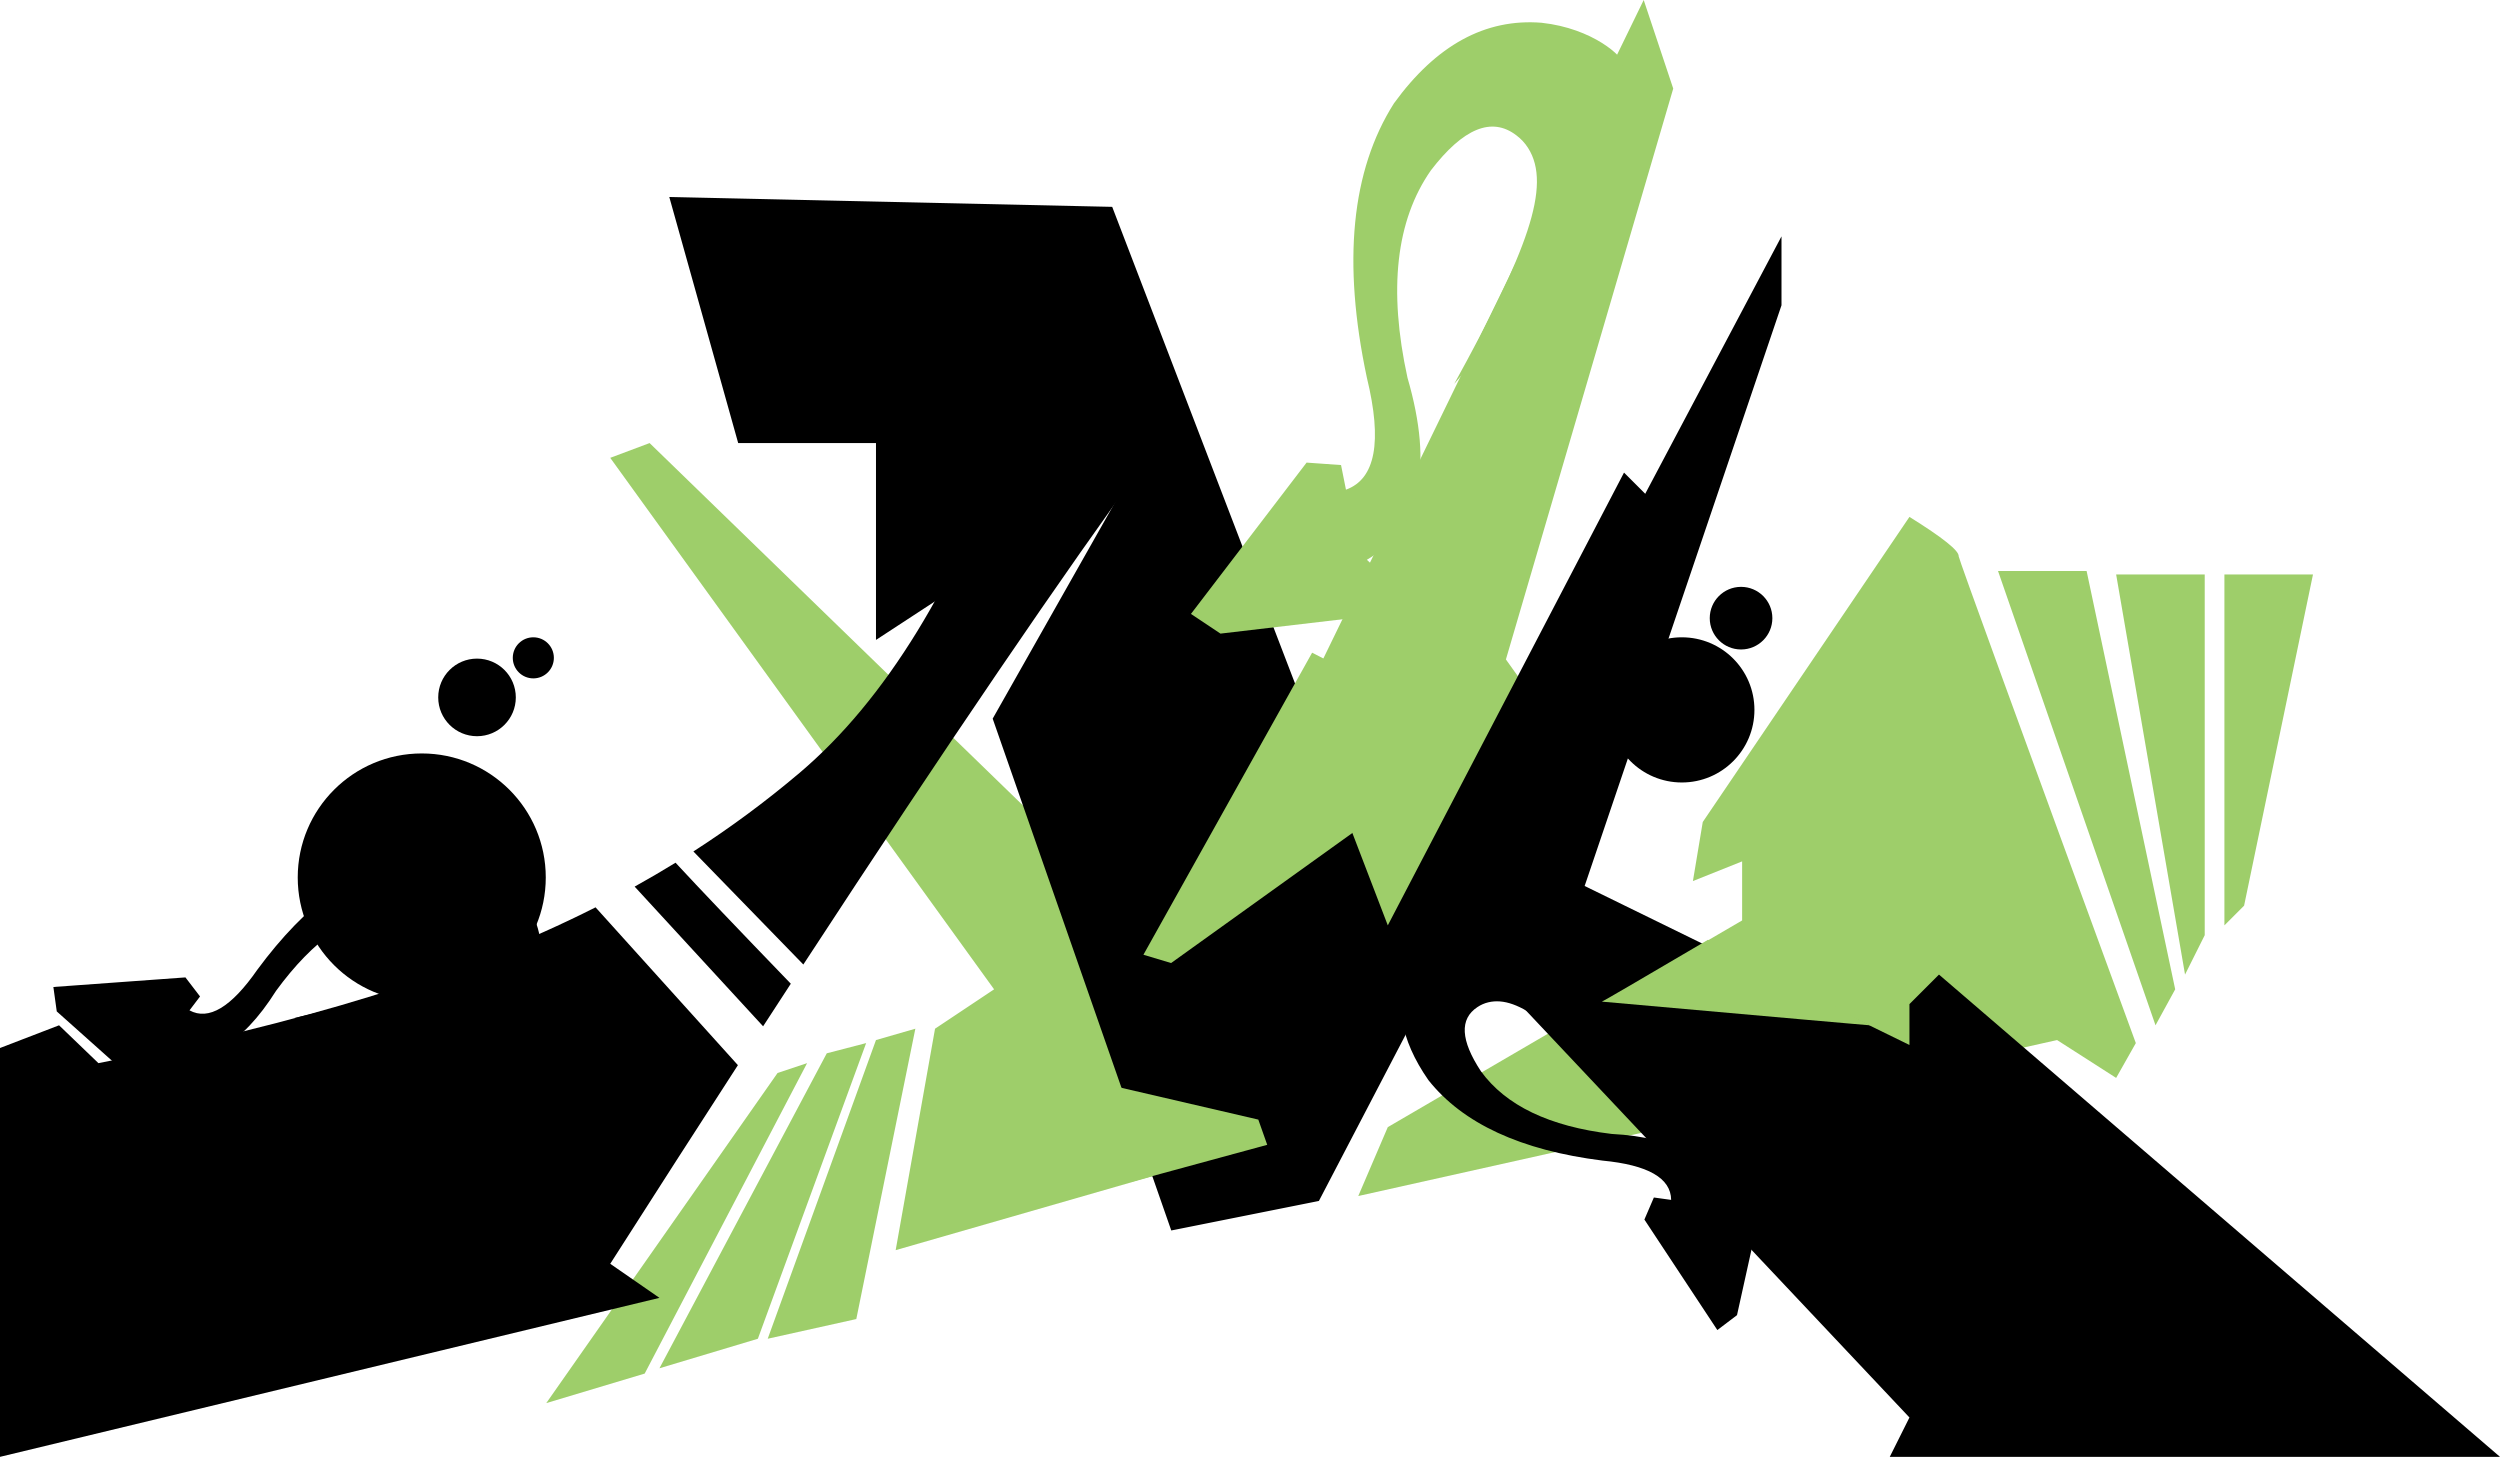
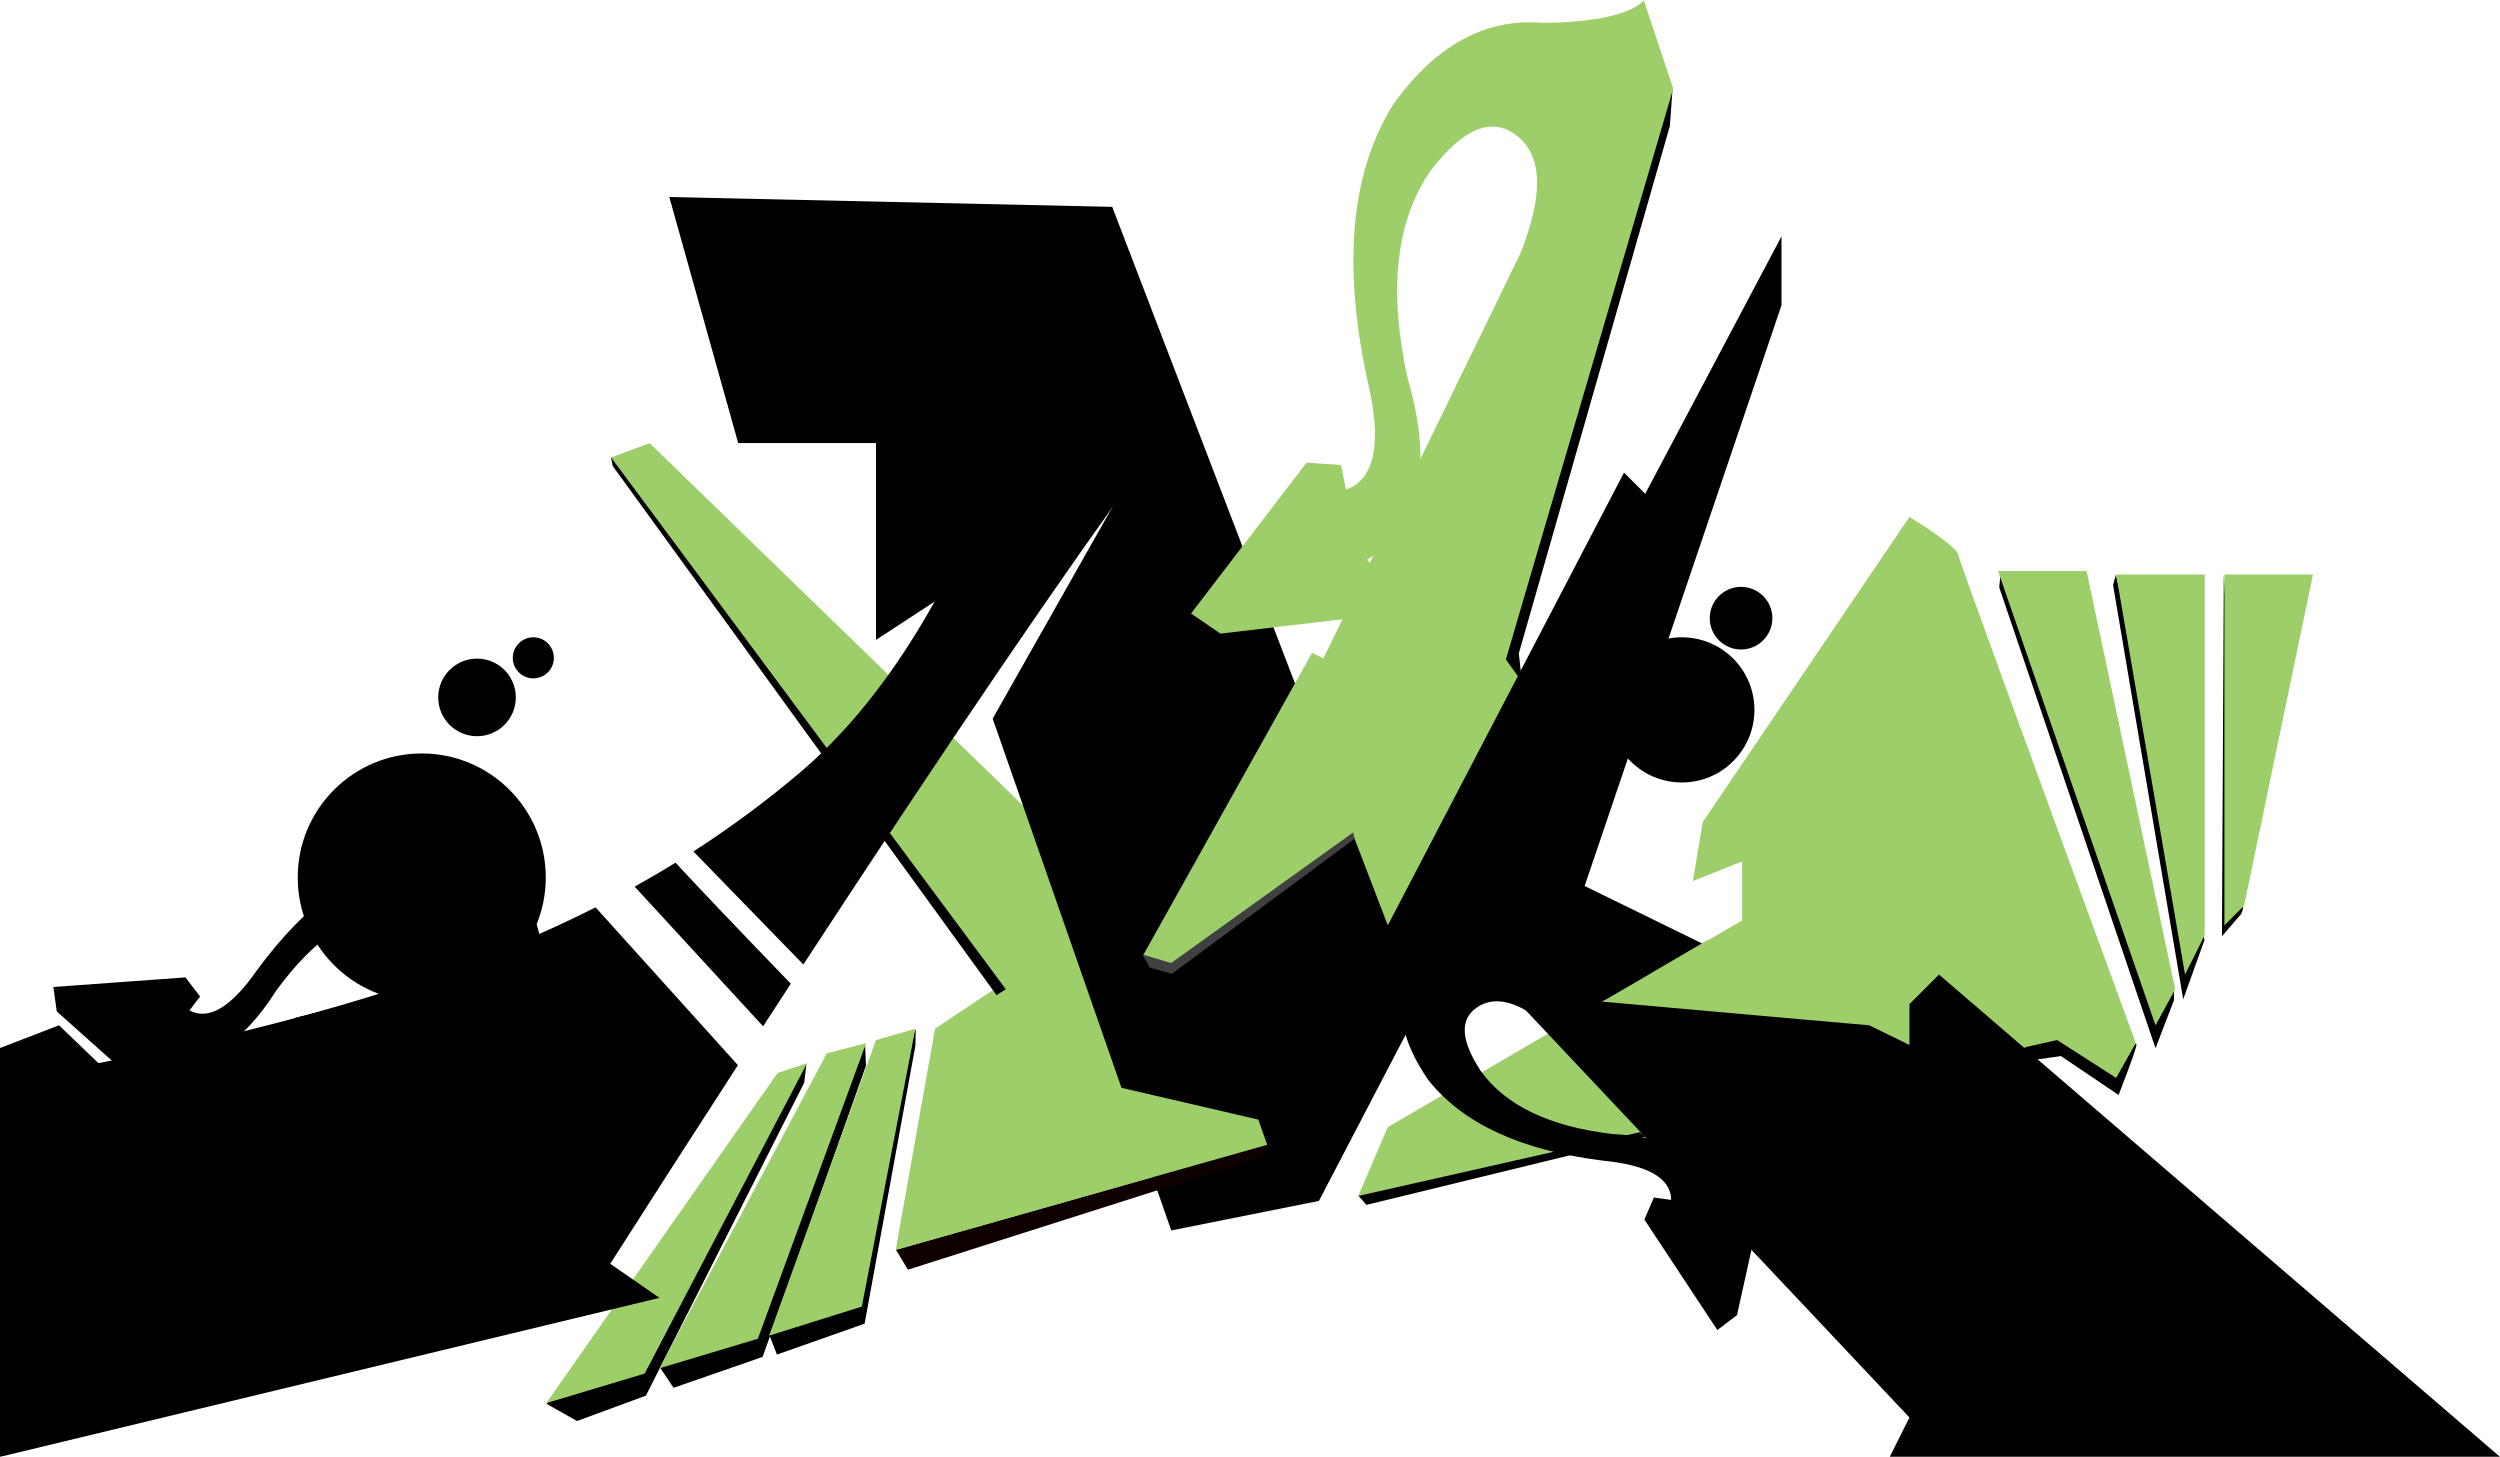
<svg xmlns="http://www.w3.org/2000/svg" style="isolation:isolate" viewBox="0 0 254 148.016" width="254pt" height="148.016pt">
  <defs>
-     <clipPath id="_clipPath_c56wJVid4xQ15xVQa1jbEzFfYHT2oxOA">
+     <clipPath id="_clipPath_OWHi9DBgSaZhOOeexuMhalCaWLq2mDaW">
      <rect width="254" height="148.016" />
    </clipPath>
  </defs>
-   <g clip-path="url(#_clipPath_c56wJVid4xQ15xVQa1jbEzFfYHT2oxOA)">
-     <path d=" M 64.48 90.08 C 65.891 89.295 67.275 88.486 68.634 87.65 L 68.634 87.65 Q 72.239 91.547 80.346 99.945 Q 78.955 102.079 77.531 104.272 L 64.48 90.08 L 64.48 90.08 Z " fill="rgb(0,0,0)" />
-     <path d=" M 82 108.016 L 65.5 139.555 L 55.5 142.555 L 79 109.016 L 82 108.016 L 82 108.016 Z " fill="rgb(158,206,106)" />
-     <path d=" M 117 94.516 L 66 45.016 L 62 46.516 L 101 100.516 L 95 104.516 L 91 127.016 L 124 117.516 L 117 94.516 L 117 94.516 Z " fill="rgb(158,206,106)" />
-     <path d=" M 141 114.516 L 177 93.516 L 177 87.516 L 172 89.516 L 173 83.516 L 194 52.516 Q 199.083 55.683 199 56.516 Q 198.973 56.79 217 105.978 L 215 109.516 L 209 105.67 L 138 121.516 L 141 114.516 L 141 114.516 Z " fill="rgb(158,206,106)" />
-     <path d=" M 181 24.016 L 145 92.016 L 194 144.016 L 192 148.016 L 254 148.016 L 197 99.016 L 194 102.016 L 194 106.17 L 161 90.016 L 181 31.016 L 181 24.016 L 181 24.016 Z " fill="rgb(0,0,0)" />
-     <path d=" M 142 98.497 Q 141.75 98.369 131 74 L 152.768 29.255 L 167 0 L 170 9 L 153 67 L 158 74 Q 142.375 102.622 142 98.497 Z " fill="rgb(158,206,106)" />
-     <path d=" M 165 48.016 L 141 94.016 L 113 21.016 L 68 20.016 L 75 45.016 L 89 45.016 L 89 65.016 L 115 48.016 L 100.856 73.016 L 119 125.016 L 134 122.016 L 170 53.016 L 165 48.016 L 165 48.016 Z " fill="rgb(0,0,0)" />
-     <path d=" M 93 104.516 L 87 134.016 L 78 136.016 L 89 105.67 L 93 104.516 L 93 104.516 Z " fill="rgb(158,206,106)" />
-     <path d=" M 88 105.978 L 77 136.016 L 67 139.016 L 84 107.016 L 88 105.978 L 88 105.978 Z " fill="rgb(158,206,106)" />
-     <path d=" M 203 58.016 L 219 104.17 L 221 100.516 L 212 58.016 L 203 58.016 L 203 58.016 Z " fill="rgb(158,206,106)" />
-     <path d=" M 215 58.363 L 222 99.016 L 224 95.016 L 224 58.363 L 215 58.363 L 215 58.363 Z " fill="rgb(158,206,106)" />
-     <path d=" M 226 58.363 L 226 94.016 L 228 92.016 L 235 58.363 L 226 58.363 L 226 58.363 Z " fill="rgb(158,206,106)" />
-     <path d=" M 173.531 95.484 Q 162.844 101.766 162.75 101.766 Q 190.125 104.204 190 104.17 L 173.531 95.484 Z " fill="rgb(158,206,106)" />
-     <path d=" M 133.312 66.313 L 116.172 97.001 L 118.984 97.845 L 150.562 75.188 L 133.312 66.313 Z " fill="rgb(158,206,106)" />
-     <path d=" M 115.031 120.047 L 128.75 116.313 L 127.844 113.751 L 112.359 110.156 L 115.031 120.047 Z " fill="rgb(158,206,106)" />
-     <path d=" M 60.508 92.185 C 46.756 99.136 30.446 103.989 10 108.016 L 6 104.17 L 0 106.478 L 0 148.016 L 67 131.863 L 62 128.401 Q 68.787 117.77 74.971 108.22 L 60.508 92.185 L 60.508 92.185 Z " fill="rgb(0,0,0)" />
-     <path d=" M 70.448 86.508 C 74.219 84.08 77.795 81.435 81.219 78.537 Q 94.29 67.476 103 43.016 L 117 46.016 Q 103.562 64.406 81.619 97.995 L 70.448 86.508 L 70.448 86.508 L 70.448 86.508 Z " fill="rgb(0,0,0)" />
-     <circle vector-effect="non-scaling-stroke" cx="42.85" cy="89.15" r="12.6" fill="rgb(0,0,0)" />
-     <circle vector-effect="non-scaling-stroke" cx="170.875" cy="72.125" r="7.375" fill="rgb(0,0,0)" />
-     <circle vector-effect="non-scaling-stroke" cx="48.465" cy="70.857" r="3.942" fill="rgb(0,0,0)" />
-     <circle vector-effect="non-scaling-stroke" cx="176.891" cy="62.806" r="3.181" fill="rgb(0,0,0)" />
-     <circle vector-effect="non-scaling-stroke" cx="54.186" cy="66.837" r="2.087" fill="rgb(0,0,0)" />
-     <path d=" M 152.156 33.844 L 164.953 6.539 C 164.953 5.789 161.859 2.883 156.625 2.313 Q 148.063 1.625 141.625 10.5 Q 135.125 20.75 138.875 38.375 Q 141.25 48.125 136.75 49.75 L 136.25 47.25 L 132.75 47 L 121 62.375 L 124 64.375 L 141 62.375 L 141 58.875 L 138.875 56.875 Q 147 52.125 143 38.375 Q 140.062 24.937 145.375 17.313 Q 150.313 10.875 154.063 13.75 Q 154.774 14.285 155.245 15.02 C 157.717 18.88 155.109 25.641 147.75 39" fill="rgb(158,206,106)" />
-     <path d=" M 162.863 108.161 L 147.857 93.525 C 147.365 93.354 144.75 94.721 143.181 98.028 Q 140.774 103.493 145.131 109.746 Q 150.377 116.354 162.806 117.916 Q 169.749 118.583 169.789 121.909 L 168.033 121.666 L 167.07 123.907 L 174.482 135.133 L 176.48 133.619 L 179.049 122.001 L 176.751 121.202 L 174.952 122.14 Q 173.689 115.721 163.747 115.208 Q 154.254 114.068 150.461 108.839 Q 147.361 104.128 150.105 102.322 Q 150.619 101.977 151.209 101.836 C 154.308 101.094 158.151 104.35 165.242 112.232" fill="rgb(0,0,0)" />
-     <path d=" M 34.631 103.337 L 54.737 97.409 C 55.127 97.064 55.214 94.114 53.097 91.128 Q 49.508 86.355 41.923 87.097 Q 33.593 88.44 26.151 98.515 Q 22.173 104.245 19.253 102.653 L 20.323 101.24 L 18.84 99.304 L 5.423 100.278 L 5.766 102.76 L 14.643 110.684 L 16.464 109.071 L 16.525 107.043 Q 22.742 109.081 28.052 100.662 Q 33.69 92.939 40.107 92.188 Q 45.732 91.79 45.965 95.067 Q 46.014 95.683 45.849 96.267 C 44.98 99.333 40.26 101.092 29.917 103.421" fill="rgb(0,0,0)" />
+   <g clip-path="url(#_clipPath_OWHi9DBgSaZhOOeexuMhalCaWLq2mDaW)">
+     <g style="isolation:isolate" />
+     <g style="isolation:isolate">
+       <path d=" M 55.547 142.641 L 58.625 144.375 L 65.625 141.797 L 81.703 110.016 L 81.938 108.094 L 55.547 142.641 Z " fill="rgb(0,0,0)" />
+       <path d=" M 67.078 138.984 L 68.438 141 L 77.484 137.859 L 78.292 135.583 L 87.984 108.281 L 87.891 106.078 L 67.078 138.984 Z " fill="rgb(0,0,0)" />
+       <path d=" M 78.188 135.703 L 78.938 137.625 L 87.844 134.484 L 93 106.266 L 93.047 104.578 L 78.188 135.703 Z " fill="rgb(0,0,0)" />
+     </g>
+     <g style="isolation:isolate">
+       <path d=" M 205.523 106.523 L 206.93 107.648 L 209.391 107.297 L 215.25 111.25 Q 217.195 106.242 217.055 106.102 Q 216.707 105.754 208.477 104.906 L 205.523 106.523 Z " fill="rgb(0,0,0)" />
+       <path d=" M 214.969 58.406 L 214.688 59.438 L 221.813 101.531 L 223.969 95.531 L 223.781 94.5 L 214.969 58.406 Z " fill="rgb(0,0,0)" />
+       <path d=" M 64.48 90.08 C 65.891 89.295 67.275 88.486 68.634 87.65 L 68.634 87.65 Q 72.239 91.547 80.346 99.945 Q 78.955 102.079 77.531 104.272 L 64.48 90.08 Z " fill="rgb(0,0,0)" />
+       <path d=" M 82 108.016 L 65.5 139.555 L 55.5 142.555 L 79 109.016 L 82 108.016 Z " fill="rgb(158,206,106)" />
+       <path d=" M 169.938 8.969 L 169.656 12.813 L 154.313 66.375 L 154.582 68.836 L 154.125 70.594 Q 150.945 67.148 151.016 66.727 Q 151.086 66.305 169.938 8.969 Z " fill="rgb(0,0,0)" />
+       <path d=" M 117 94.516 L 66 45.016 L 62 46.516 L 101 100.516 L 95 104.516 L 91 127.016 L 124 117.516 L 117 94.516 Z " fill="rgb(158,206,106)" />
+       <path d=" M 141 114.516 L 177 93.516 L 177 87.516 L 172 89.516 L 173 83.516 L 194 52.516 Q 199.083 55.683 199 56.516 Q 198.973 56.79 217 105.978 L 215 109.516 L 209 105.67 L 138 121.516 L 141 114.516 Z " fill="rgb(158,206,106)" />
+       <path d=" M 181 24.016 L 145 92.016 L 194 144.016 L 192 148.016 L 254 148.016 L 197 99.016 L 194 102.016 L 194 106.17 L 161 90.016 L 181 31.016 L 181 24.016 Z " fill="rgb(0,0,0)" />
+       <path d=" M 225.938 58.375 L 225.75 95.125 L 227.688 92.875 Q 227.938 92.438 227.875 91.938 Q 227.813 91.438 225.938 58.375 Z " fill="rgb(0,0,0)" />
+       <path d=" M 153.871 117.92 L 138.023 121.5 L 138.832 122.414 L 167.219 115.5 L 166.625 115.031 L 153.871 117.92 Z " fill="rgb(0,0,0)" />
+       <path d=" M 142 98.497 Q 141.75 98.369 131 74 L 152.768 29.255 L 167 0 L 170 9 L 153 67 L 158 74 Q 142.375 102.622 142 98.497 Z " fill="rgb(158,206,106)" />
+       <path d=" M 165 48.016 L 141 94.016 L 113 21.016 L 68 20.016 L 75 45.016 L 89 45.016 L 89 65.016 L 115 48.016 L 100.856 73.016 L 119 125.016 L 134 122.016 L 170 53.016 L 165 48.016 Z " fill="rgb(0,0,0)" />
+       <path d=" M 91.031 126.984 L 92.25 129 L 128.375 117.5 L 128.672 116.297 L 91.031 126.984 Z " fill="rgb(15,0,0)" />
+       <path d=" M 116.125 97.063 Q 116.375 97.5 116.813 98.313 L 119.063 98.938 L 137.625 85.219 Q 137.437 84.469 137.5 84.438 C 138.384 83.996 115.875 96.625 116.125 97.063 Z " fill="rgb(64,64,64)" />
+       <path d=" M 93 104.516 L 87.563 132.75 L 78.141 135.703 L 89 105.67 L 93 104.516 Z " fill="rgb(158,206,106)" />
+       <path d=" M 88 105.978 L 77 136.016 L 67 139.016 L 84 107.016 L 88 105.978 Z " fill="rgb(158,206,106)" />
+       <path d=" M 203.25 58.25 L 203.125 59.688 Q 213.258 89.567 218.746 105.752 Q 218.836 106.015 219 106.5 L 220.875 101.625 L 220.875 100.25 L 203.25 58.25 Z " fill="rgb(0,0,0)" />
+       <path d=" M 203 58.016 L 219 104.17 L 221 100.516 L 212 58.016 L 203 58.016 Z " fill="rgb(158,206,106)" />
+       <path d=" M 215 58.363 L 222 99.016 L 224 95.016 L 224 58.363 L 215 58.363 Z " fill="rgb(158,206,106)" />
+       <path d=" M 226 58.363 L 226 94.016 L 228 92.016 L 235 58.363 L 226 58.363 Z " fill="rgb(158,206,106)" />
+       <path d=" M 173.531 95.484 Q 162.844 101.766 162.75 101.766 Q 190.125 104.204 190 104.17 L 173.531 95.484 Z " fill="rgb(158,206,106)" />
+       <path d=" M 133.312 66.313 L 116.172 97.001 L 118.984 97.845 L 136.593 85.21 L 150.562 75.188 L 133.312 66.313 Z " fill="rgb(158,206,106)" />
+       <path d=" M 62.086 46.477 L 62.25 47.344 L 101.25 101.109 L 102.187 100.5 L 62.086 46.477 Z " fill="rgb(0,0,0)" />
+       <path d=" M 91.031 126.984 L 128.75 116.313 L 127.844 113.751 L 112.359 110.156 L 91.031 126.984 Z " fill="rgb(158,206,106)" />
+       <path d=" M 60.508 92.185 C 46.756 99.136 30.446 103.989 10 108.016 L 6 104.17 L 0 106.478 L 0 148.016 L 67 131.863 L 62 128.401 Q 68.787 117.77 74.971 108.22 L 60.508 92.185 Z " fill="rgb(0,0,0)" />
+       <path d=" M 70.448 86.508 C 74.219 84.08 77.795 81.435 81.219 78.537 Q 94.29 67.476 103 43.016 L 117 46.016 Q 103.562 64.406 81.619 97.995 L 70.448 86.508 L 70.448 86.508 Z " fill="rgb(0,0,0)" />
+       <circle vector-effect="non-scaling-stroke" cx="42.85" cy="89.15" r="12.6" fill="rgb(0,0,0)" />
+       <circle vector-effect="non-scaling-stroke" cx="170.875" cy="72.125" r="7.375" fill="rgb(0,0,0)" />
+       <circle vector-effect="non-scaling-stroke" cx="48.465" cy="70.857" r="3.942" fill="rgb(0,0,0)" />
+       <circle vector-effect="non-scaling-stroke" cx="176.891" cy="62.806" r="3.181" fill="rgb(0,0,0)" />
+       <circle vector-effect="non-scaling-stroke" cx="54.186" cy="66.837" r="2.087" fill="rgb(0,0,0)" />
+       <path d=" M 152.156 33.844 L 167.016 0.281 C 167.016 -0.469 166.547 2.297 156.625 2.313 Q 148.063 1.625 141.625 10.5 Q 135.125 20.75 138.875 38.375 Q 141.25 48.125 136.75 49.75 L 136.25 47.25 L 132.75 47 L 121.008 62.332 L 124 64.375 L 141 62.375 L 141 58.875 L 138.875 56.875 Q 147 52.125 143 38.375 Q 140.062 24.937 145.375 17.313 Q 150.313 10.875 154.063 13.75 Q 154.774 14.285 155.245 15.02 C 157.717 18.88 155.227 25.945 147.867 39.305" fill="rgb(158,206,106)" />
+       <path d=" M 162.863 108.161 L 147.857 93.525 C 147.365 93.354 144.75 94.721 143.181 98.028 Q 140.774 103.493 145.131 109.746 Q 150.377 116.354 162.806 117.916 Q 169.749 118.583 169.789 121.909 L 168.033 121.666 L 167.07 123.907 L 174.482 135.133 L 176.48 133.619 L 179.049 122.001 L 176.751 121.202 L 174.952 122.14 Q 173.689 115.721 163.747 115.208 Q 154.254 114.068 150.461 108.839 Q 147.361 104.128 150.105 102.322 Q 150.619 101.977 151.209 101.836 C 154.308 101.094 158.151 104.35 165.242 112.232" fill="rgb(0,0,0)" />
+       <path d=" M 34.631 103.337 L 54.737 97.409 C 55.127 97.064 55.214 94.114 53.097 91.128 Q 49.508 86.355 41.923 87.097 Q 33.593 88.44 26.151 98.515 Q 22.173 104.245 19.253 102.653 L 20.323 101.24 L 18.84 99.304 L 5.423 100.278 L 5.766 102.76 L 14.643 110.684 L 16.464 109.071 L 16.525 107.043 Q 22.742 109.081 28.052 100.662 Q 33.69 92.939 40.107 92.188 Q 45.732 91.79 45.965 95.067 Q 46.014 95.683 45.849 96.267 C 44.98 99.333 40.26 101.092 29.917 103.421" fill="rgb(0,0,0)" />
+     </g>
  </g>
</svg>
